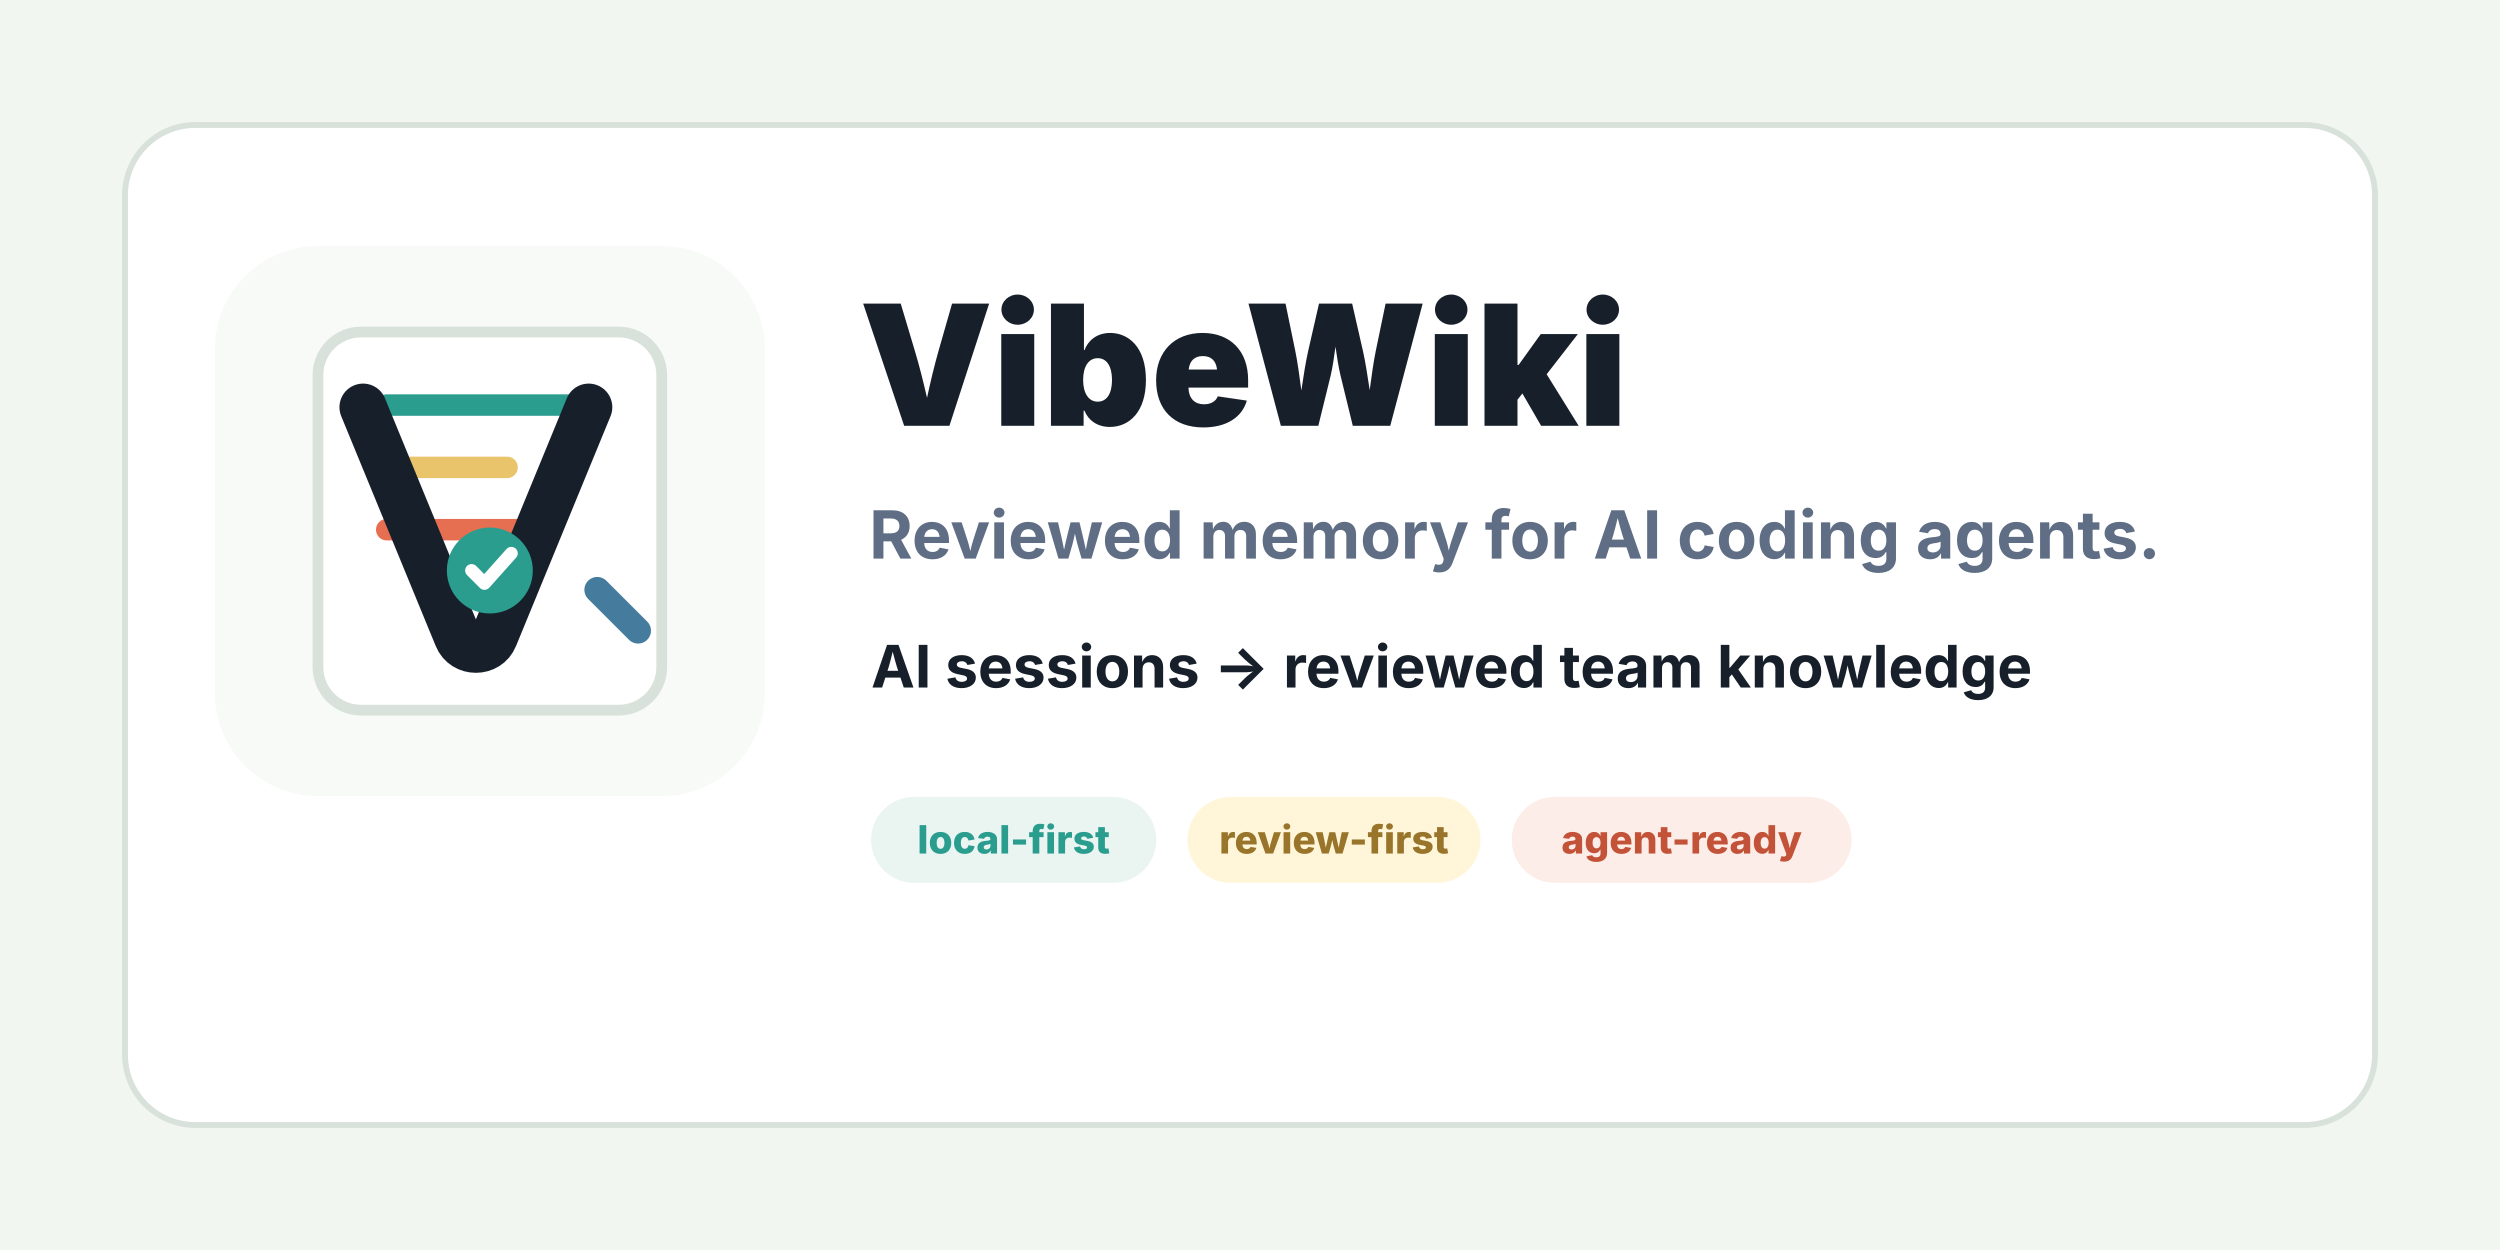
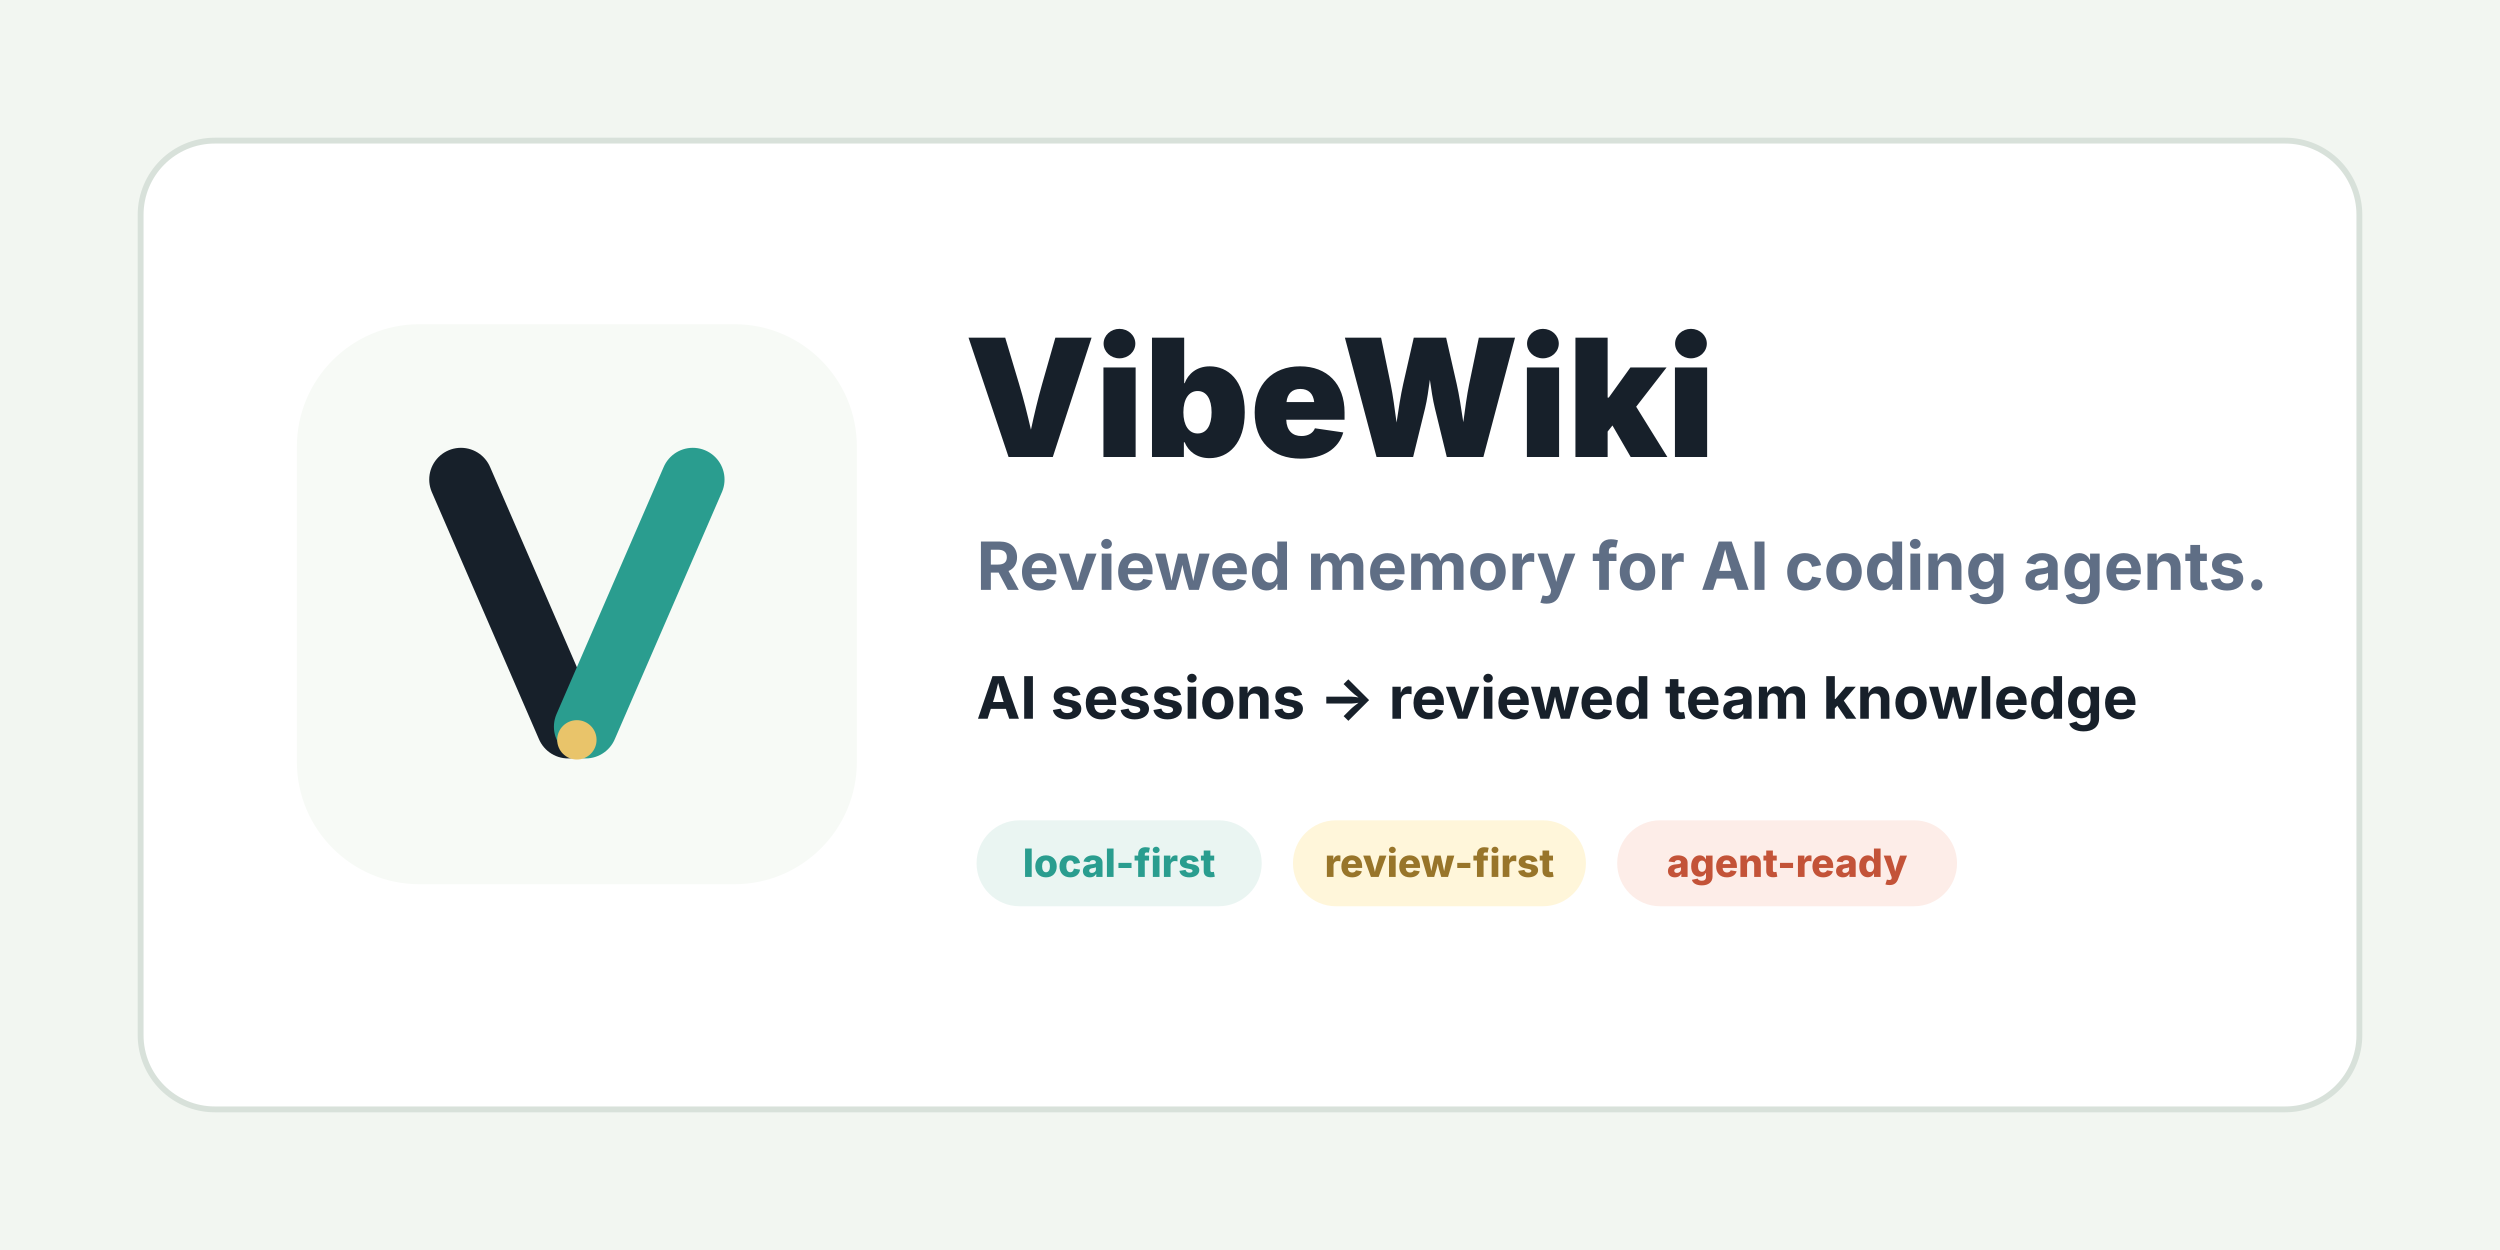
<svg xmlns="http://www.w3.org/2000/svg" viewBox="0 0 1280 640" role="img" aria-labelledby="title desc">
  <rect width="1280" height="640" fill="#F2F6F1" />
-   <rect x="64" y="64" width="1152" height="512" rx="36" fill="#FFFFFF" stroke="#D8E1DA" stroke-width="3" />
-   <g transform="translate(110 126) scale(.55)">
-     <rect width="512" height="512" rx="96" fill="#F7FAF6" />
-     <path d="M96 120c0-22 18-40 40-40h240c22 0 40 18 40 40v272c0 22-18 40-40 40H136c-22 0-40-18-40-40V120Z" fill="#FFFFFF" stroke="#D8E1DA" stroke-width="10" />
-     <path d="M160 148h192" stroke="#2A9D8F" stroke-width="20" stroke-linecap="round" />
-     <path d="M160 206h112" stroke="#E9C46A" stroke-width="20" stroke-linecap="round" />
-     <path d="M160 264h150" stroke="#E76F51" stroke-width="20" stroke-linecap="round" />
-     <path d="M138 150l88 214c6 15 28 15 34 0l88-214" fill="none" stroke="#17202A" stroke-width="44" stroke-linecap="round" stroke-linejoin="round" />
-     <circle cx="256" cy="302" r="40" fill="#2A9D8F" />
-     <path d="M239 302l12 12 25-28" fill="none" stroke="#FFFFFF" stroke-width="12" stroke-linecap="round" stroke-linejoin="round" />
-     <path d="M356 320l38 38" stroke="#457B9D" stroke-width="24" stroke-linecap="round" />
+   <rect x="72" y="72" width="1136" height="496" rx="38" fill="#FFFFFF" stroke="#D8E1DA" stroke-width="3" />
+   <g transform="translate(152 166) scale(.56)">
+     <rect width="512" height="512" rx="112" fill="#F7FAF6" />
+     <path d="M150 142L248 368" fill="none" stroke="#17202A" stroke-width="58" stroke-linecap="round" />
+     <path d="M362 142L264 368" fill="none" stroke="#2A9D8F" stroke-width="58" stroke-linecap="round" />
+     <circle cx="256" cy="380" r="18" fill="#E9C46A" />
  </g>
-   <text x="440" y="218" fill="#17202A" font-family="Inter, ui-sans-serif, system-ui, -apple-system, BlinkMacSystemFont, Segoe UI, sans-serif" font-size="86" font-weight="850">VibeWiki</text>
-   <text x="445" y="286" fill="#5F6E85" font-family="Inter, ui-sans-serif, system-ui, -apple-system, BlinkMacSystemFont, Segoe UI, sans-serif" font-size="34" font-weight="650">Reviewed memory for AI coding agents.</text>
-   <text x="446" y="352" fill="#17202A" font-family="Inter, ui-sans-serif, system-ui, -apple-system, BlinkMacSystemFont, Segoe UI, sans-serif" font-size="30" font-weight="700">AI sessions → reviewed team knowledge</text>
-   <g transform="translate(446 408)">
+   <text x="494" y="234" fill="#17202A" font-family="Inter, ui-sans-serif, system-ui, -apple-system, BlinkMacSystemFont, Segoe UI, sans-serif" font-size="84" font-weight="850">VibeWiki</text>
+   <text x="500" y="302" fill="#5F6E85" font-family="Inter, ui-sans-serif, system-ui, -apple-system, BlinkMacSystemFont, Segoe UI, sans-serif" font-size="34" font-weight="650">Reviewed memory for AI coding agents.</text>
+   <text x="500" y="368" fill="#17202A" font-family="Inter, ui-sans-serif, system-ui, -apple-system, BlinkMacSystemFont, Segoe UI, sans-serif" font-size="30" font-weight="700">AI sessions → reviewed team knowledge</text>
+   <g transform="translate(500 420)">
    <rect width="146" height="44" rx="22" fill="#EAF5F2" />
    <text x="73" y="29" text-anchor="middle" fill="#2A9D8F" font-family="Inter, ui-sans-serif, system-ui, -apple-system, BlinkMacSystemFont, Segoe UI, sans-serif" font-size="20" font-weight="800">local-first</text>
    <rect x="162" width="150" height="44" rx="22" fill="#FFF6DA" />
    <text x="237" y="29" text-anchor="middle" fill="#98752A" font-family="Inter, ui-sans-serif, system-ui, -apple-system, BlinkMacSystemFont, Segoe UI, sans-serif" font-size="20" font-weight="800">review-first</text>
    <rect x="328" width="174" height="44" rx="22" fill="#FDEDE8" />
    <text x="415" y="29" text-anchor="middle" fill="#C35338" font-family="Inter, ui-sans-serif, system-ui, -apple-system, BlinkMacSystemFont, Segoe UI, sans-serif" font-size="20" font-weight="800">agent-ready</text>
  </g>
</svg>
